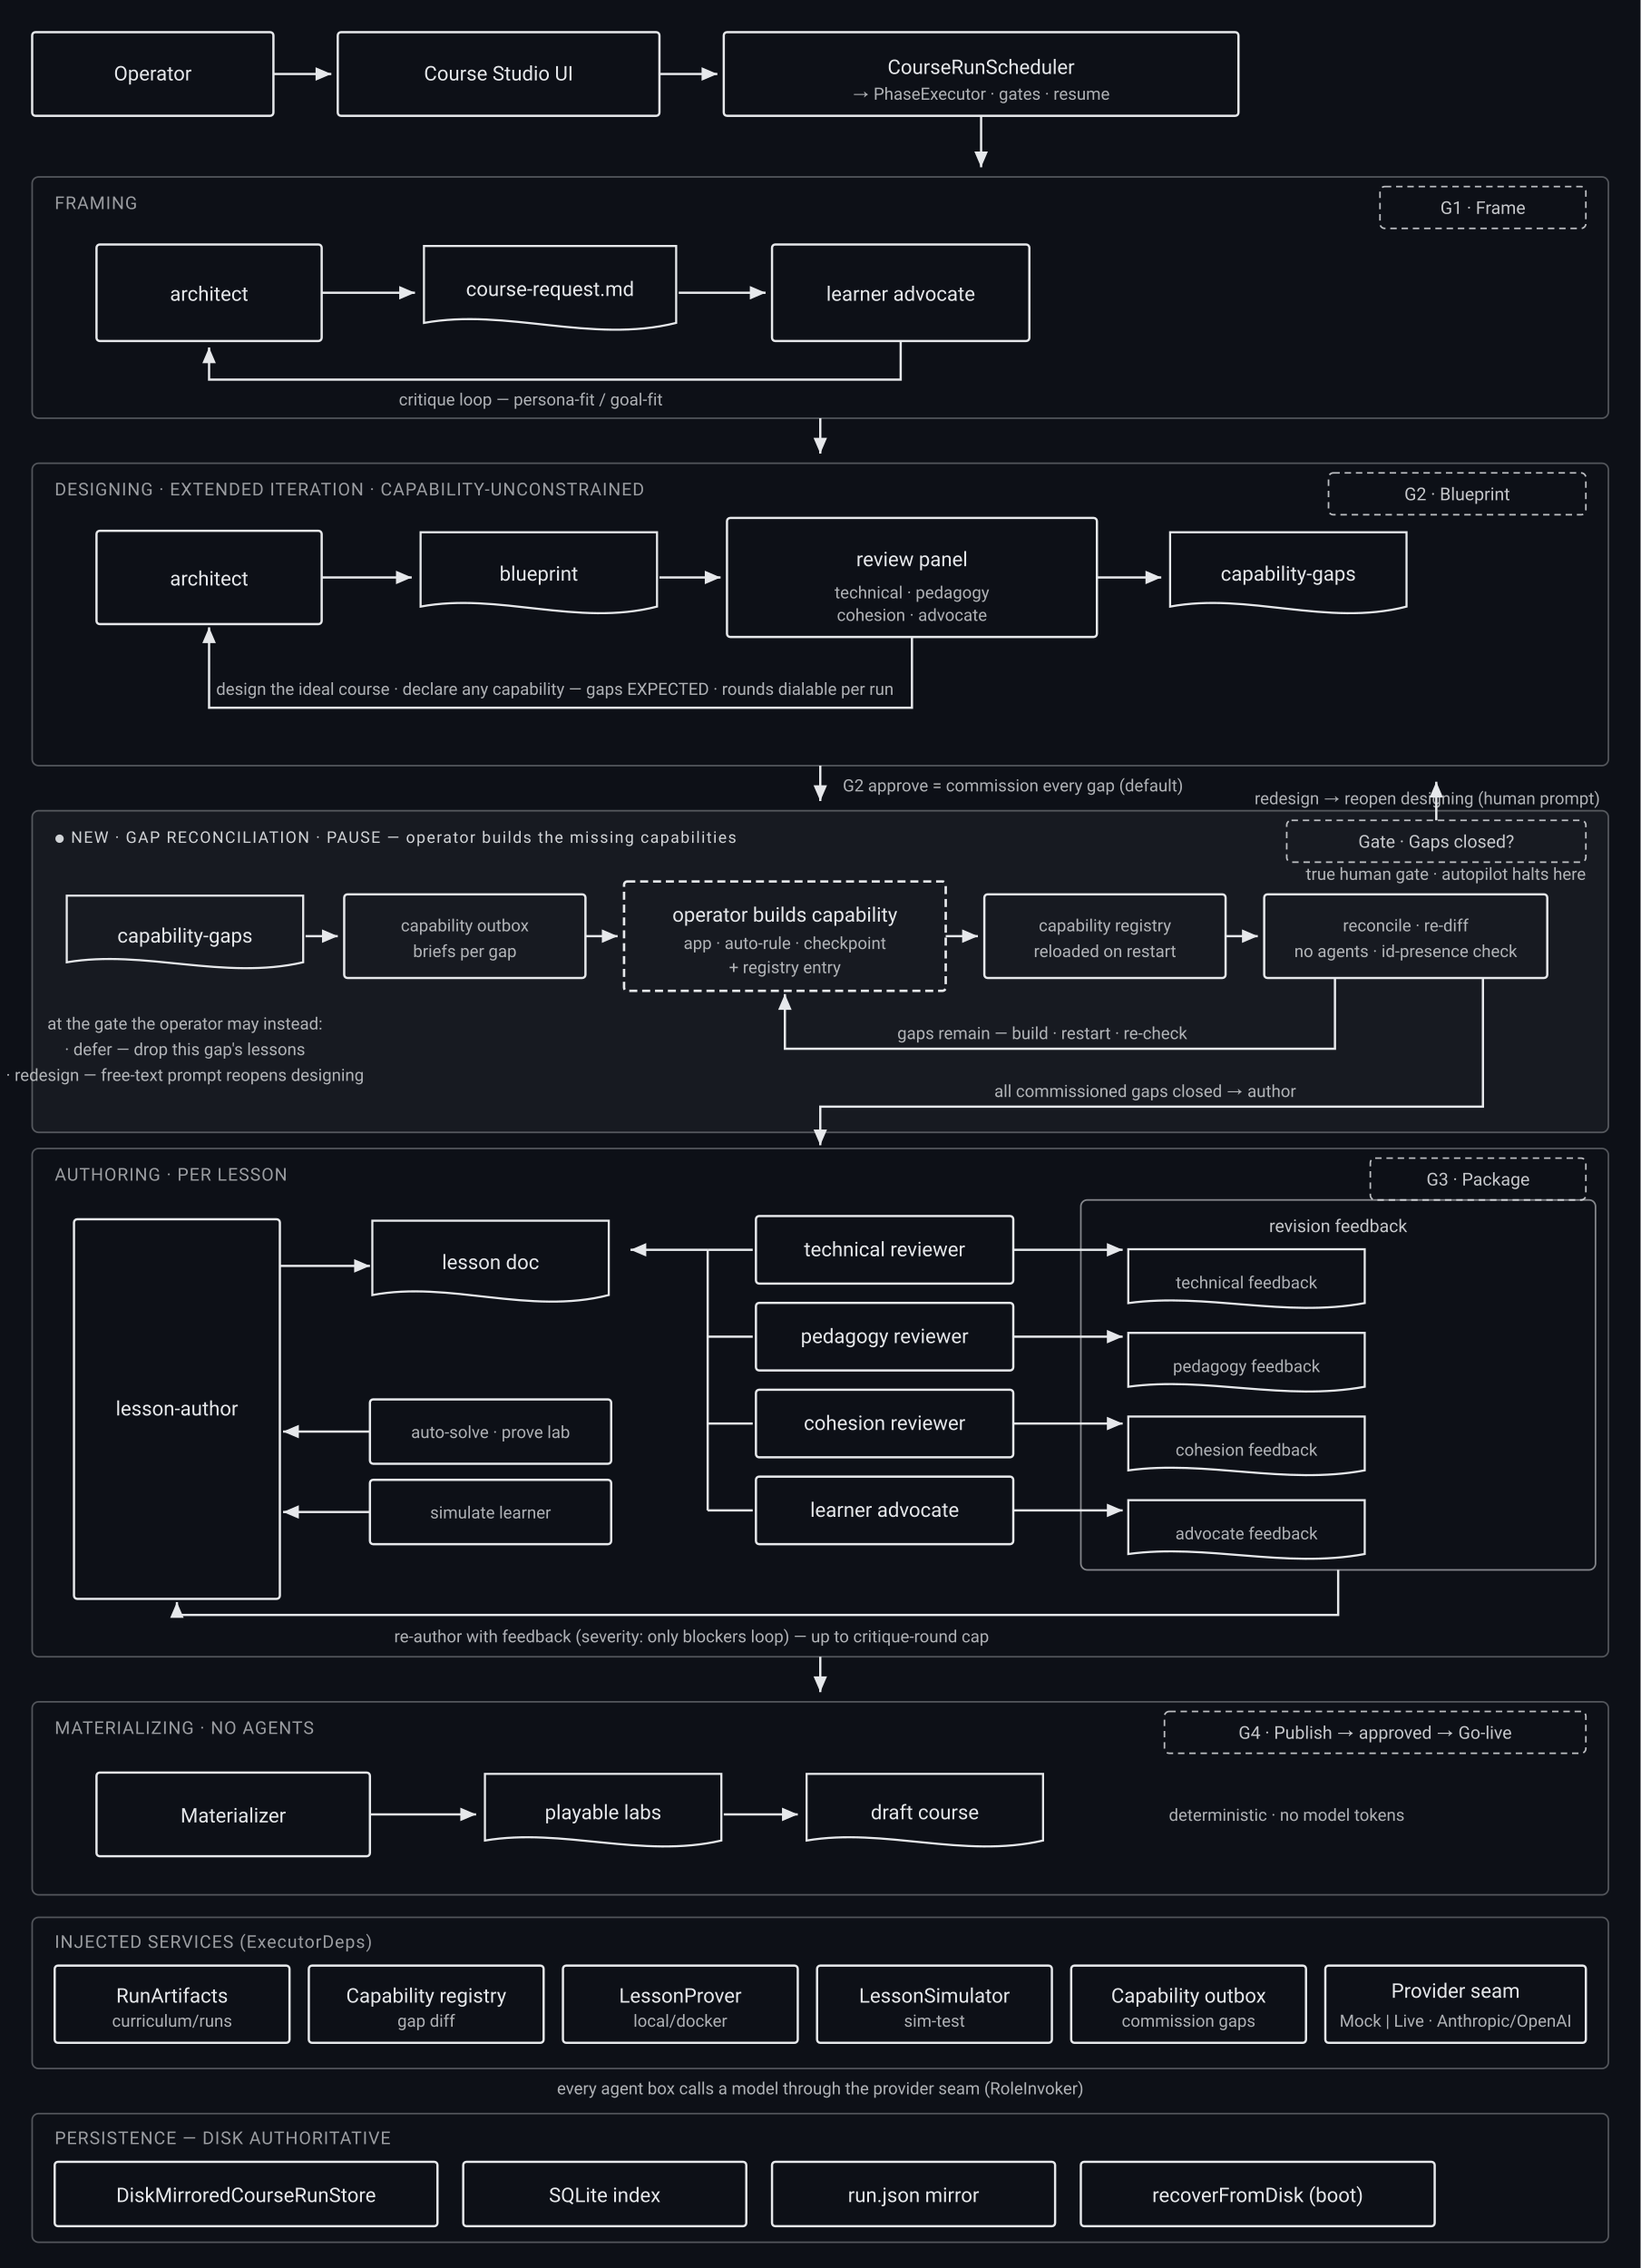
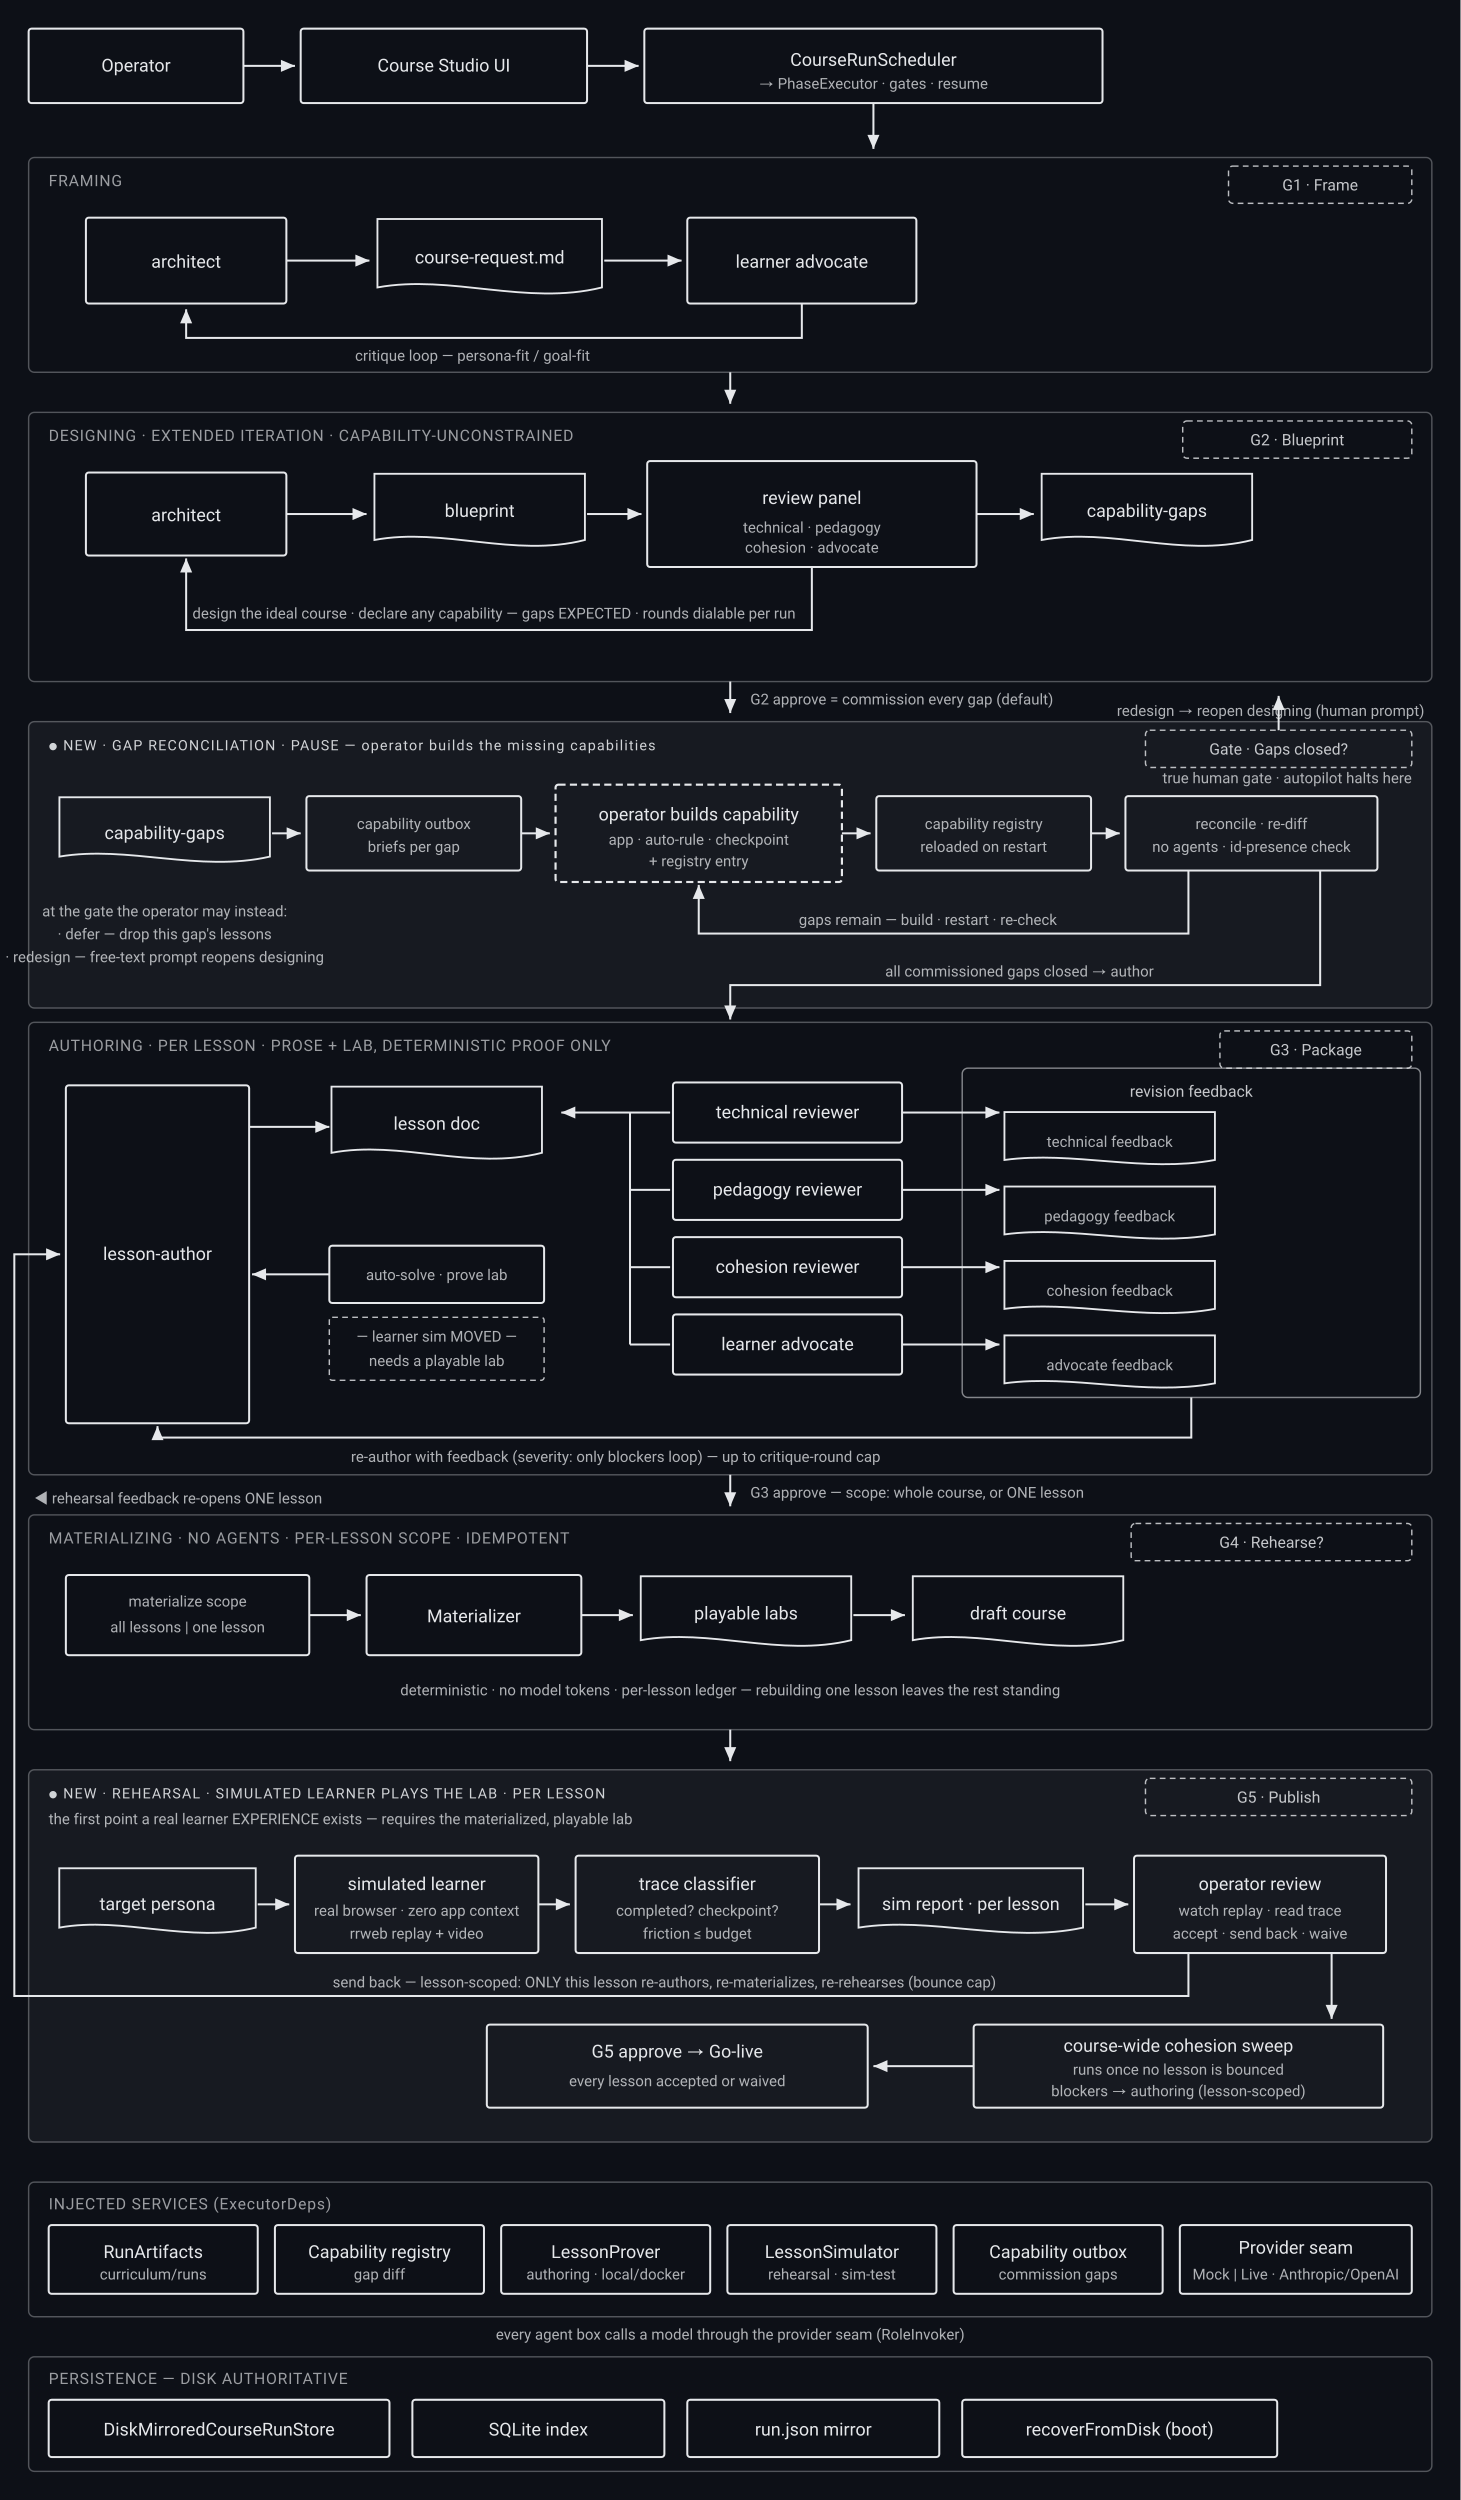
- <svg xmlns="http://www.w3.org/2000/svg" viewBox="0 0 1020 1410" role="img" font-family="ui-sans-serif, system-ui, -apple-system, 'Segoe UI', Roboto, Helvetica, Arial, sans-serif">
+ <svg xmlns="http://www.w3.org/2000/svg" viewBox="0 0 1020 1746" role="img" font-family="ui-sans-serif, system-ui, -apple-system, 'Segoe UI', Roboto, Helvetica, Arial, sans-serif">
  <defs>
    <marker id="a" markerWidth="9" markerHeight="9" refX="7" refY="3" orient="auto">
      <path d="M0 0 L7 3 L0 6 Z" fill="#e6e8eb" />
    </marker>
    <symbol id="doc" viewBox="0 0 100 64" preserveAspectRatio="none">
      <path d="M1 1 H99 V52 C66 66 33 42 1 52 Z" fill="none" stroke="#e6e8eb" stroke-width="1.3" vector-effect="non-scaling-stroke" />
    </symbol>
  </defs>
  <style>
    .b{fill:none;stroke:#e6e8eb;stroke-width:1.4}
    .panel{fill:none;stroke:#e6e8eb;stroke-width:1;opacity:.32}
    .grp{fill:none;stroke:#e6e8eb;stroke-width:1;opacity:.55}
    .gate{fill:none;stroke:#e6e8eb;stroke-width:1;stroke-dasharray:4 3;opacity:.8}
    .human{fill:none;stroke:#e6e8eb;stroke-width:1.5;stroke-dasharray:5 3}
    .ln{fill:none;stroke:#e6e8eb;stroke-width:1.4}
    .newband{fill:#e6e8eb;opacity:.05}
    text{fill:#e6e8eb;font-size:12.5px}
    .lbl{font-size:11px;letter-spacing:.05em;opacity:.65}
    .sm{font-size:10.5px;opacity:.75}
    .ttl{font-size:11px;opacity:.85}
    .new{font-size:10px;letter-spacing:.08em;opacity:.9}
  </style>
-   <rect x="0" y="0" width="1020" height="1410" fill="#0d1017" />
+   <rect x="0" y="0" width="1020" height="1746" fill="#0d1017" />
  <g text-anchor="middle">
    <rect class="b" x="20" y="20" width="150" height="52" rx="2" />
    <text x="95" y="50">Operator</text>
    <rect class="b" x="210" y="20" width="200" height="52" rx="2" />
    <text x="310" y="50">Course Studio UI</text>
    <rect class="b" x="450" y="20" width="320" height="52" rx="2" />
    <text x="610" y="46">CourseRunScheduler</text>
    <text x="610" y="62" class="sm">→ PhaseExecutor · gates · resume</text>
    <path class="ln" d="M170 46 H206" marker-end="url(#a)" />
    <path class="ln" d="M410 46 H446" marker-end="url(#a)" />
    <path class="ln" d="M610 72 V104" marker-end="url(#a)" />
  </g>
  <rect class="panel" x="20" y="110" width="980" height="150" rx="4" />
  <text x="34" y="130" class="lbl">FRAMING</text>
  <rect class="gate" x="858" y="116" width="128" height="26" rx="3" />
  <text x="922" y="133" text-anchor="middle" class="ttl">G1 · Frame</text>
  <g text-anchor="middle">
    <rect class="b" x="60" y="152" width="140" height="60" rx="2" />
    <text x="130" y="187">architect</text>
    <use href="#doc" x="262" y="152" width="160" height="60" />
    <text x="342" y="184">course-request.md</text>
    <rect class="b" x="480" y="152" width="160" height="60" rx="2" />
    <text x="560" y="187">learner advocate</text>
    <path class="ln" d="M200 182 H258" marker-end="url(#a)" />
    <path class="ln" d="M422 182 H476" marker-end="url(#a)" />
    <path class="ln" d="M560 212 V236 H130 V216" marker-end="url(#a)" />
    <text x="330" y="252" class="sm">critique loop — persona-fit / goal-fit</text>
  </g>
  <path class="ln" d="M510 260 V282" marker-end="url(#a)" />
  <rect class="panel" x="20" y="288" width="980" height="188" rx="4" />
  <text x="34" y="308" class="lbl">DESIGNING · EXTENDED ITERATION · CAPABILITY-UNCONSTRAINED</text>
  <rect class="gate" x="826" y="294" width="160" height="26" rx="3" />
  <text x="906" y="311" text-anchor="middle" class="ttl">G2 · Blueprint</text>
  <g text-anchor="middle">
    <rect class="b" x="60" y="330" width="140" height="58" rx="2" />
    <text x="130" y="364">architect</text>
    <use href="#doc" x="260" y="330" width="150" height="58" />
    <text x="335" y="361">blueprint</text>
    <rect class="b" x="452" y="322" width="230" height="74" rx="2" />
    <text x="567" y="352">review panel</text>
    <text x="567" y="372" class="sm">technical · pedagogy</text>
    <text x="567" y="386" class="sm">cohesion · advocate</text>
    <use href="#doc" x="726" y="330" width="150" height="58" />
    <text x="801" y="361">capability-gaps</text>
    <path class="ln" d="M200 359 H256" marker-end="url(#a)" />
    <path class="ln" d="M410 359 H448" marker-end="url(#a)" />
    <path class="ln" d="M682 359 H722" marker-end="url(#a)" />
    <path class="ln" d="M567 396 V440 H130 V390" marker-end="url(#a)" />
    <text x="345" y="432" class="sm">design the ideal course · declare any capability — gaps EXPECTED · rounds dialable per run</text>
  </g>
  <path class="ln" d="M510 476 V498" marker-end="url(#a)" />
  <text x="524" y="492" class="sm">G2 approve = commission every gap (default)</text>
  <rect class="newband" x="20" y="504" width="980" height="200" rx="4" />
  <rect class="panel" x="20" y="504" width="980" height="200" rx="4" />
  <text x="34" y="524" class="new">● NEW · GAP RECONCILIATION · PAUSE — operator builds the missing capabilities</text>
  <rect class="gate" x="800" y="510" width="186" height="26" rx="3" />
  <text x="893" y="527" text-anchor="middle" class="ttl">Gate · Gaps closed?</text>
  <text x="986" y="527" text-anchor="end" class="sm" transform="translate(0,20)">true human gate · autopilot halts here</text>
  <g text-anchor="middle">
    <use href="#doc" x="40" y="556" width="150" height="52" />
    <text x="115" y="586">capability-gaps</text>
    <rect class="b" x="214" y="556" width="150" height="52" rx="2" />
    <text x="289" y="579" class="sm">capability outbox</text>
    <text x="289" y="595" class="sm">briefs per gap</text>
    <rect class="human" x="388" y="548" width="200" height="68" rx="2" />
    <text x="488" y="573">operator builds capability</text>
    <text x="488" y="590" class="sm">app · auto-rule · checkpoint</text>
    <text x="488" y="605" class="sm">+ registry entry</text>
    <rect class="b" x="612" y="556" width="150" height="52" rx="2" />
    <text x="687" y="579" class="sm">capability registry</text>
    <text x="687" y="595" class="sm">reloaded on restart</text>
    <rect class="b" x="786" y="556" width="176" height="52" rx="2" />
    <text x="874" y="579" class="sm">reconcile · re-diff</text>
    <text x="874" y="595" class="sm">no agents · id-presence check</text>
    <path class="ln" d="M190 582 H210" marker-end="url(#a)" />
    <path class="ln" d="M364 582 H384" marker-end="url(#a)" />
    <path class="ln" d="M588 582 H608" marker-end="url(#a)" />
    <path class="ln" d="M762 582 H782" marker-end="url(#a)" />
    <path class="ln" d="M830 608 V652 H488 V618" marker-end="url(#a)" />
    <text x="648" y="646" class="sm">gaps remain — build · restart · re-check</text>
    <path class="ln" d="M922 608 V688 H510 V712" marker-end="url(#a)" />
    <text x="712" y="682" class="sm">all commissioned gaps closed → author</text>
    <text x="115" y="640" class="sm">at the gate the operator may instead:</text>
    <text x="115" y="656" class="sm">· defer — drop this gap's lessons</text>
    <text x="115" y="672" class="sm">· redesign — free-text prompt reopens designing</text>
  </g>
  <path class="ln" d="M893 510 V486" marker-end="url(#a)" />
  <text x="780" y="500" class="sm">redesign → reopen designing (human prompt)</text>
  <rect class="panel" x="20" y="714" width="980" height="316" rx="4" />
-   <text x="34" y="734" class="lbl">AUTHORING · PER LESSON</text>
+   <text x="34" y="734" class="lbl">AUTHORING · PER LESSON · PROSE + LAB, DETERMINISTIC PROOF ONLY</text>
  <rect class="gate" x="852" y="720" width="134" height="26" rx="3" />
  <text x="919" y="737" text-anchor="middle" class="ttl">G3 · Package</text>
  <g text-anchor="middle">
    <rect class="b" x="46" y="758" width="128" height="236" rx="2" />
    <text x="110" y="880">lesson-author</text>
    <use href="#doc" x="230" y="758" width="150" height="58" />
    <text x="305" y="789">lesson doc</text>
    <rect class="b" x="470" y="756" width="160" height="42" rx="2" />
    <text x="550" y="781">technical reviewer</text>
    <rect class="b" x="470" y="810" width="160" height="42" rx="2" />
    <text x="550" y="835">pedagogy reviewer</text>
    <rect class="b" x="470" y="864" width="160" height="42" rx="2" />
    <text x="550" y="889">cohesion reviewer</text>
    <rect class="b" x="470" y="918" width="160" height="42" rx="2" />
    <text x="550" y="943">learner advocate</text>
    <rect class="grp" x="672" y="746" width="320" height="230" rx="4" />
    <text x="832" y="766" class="ttl">revision feedback</text>
    <use href="#doc" x="700" y="776" width="150" height="42" />
    <text x="775" y="801" class="sm">technical feedback</text>
    <use href="#doc" x="700" y="828" width="150" height="42" />
    <text x="775" y="853" class="sm">pedagogy feedback</text>
    <use href="#doc" x="700" y="880" width="150" height="42" />
    <text x="775" y="905" class="sm">cohesion feedback</text>
    <use href="#doc" x="700" y="932" width="150" height="42" />
    <text x="775" y="957" class="sm">advocate feedback</text>
  </g>
  <path class="ln" d="M174 787 H230" marker-end="url(#a)" />
  <path class="ln" d="M440 777 H392" marker-end="url(#a)" />
  <path class="ln" d="M440 777 V939" />
  <path class="ln" d="M440 777 H468" />
  <path class="ln" d="M440 831 H468" />
  <path class="ln" d="M440 885 H468" />
  <path class="ln" d="M440 939 H468" />
  <path class="ln" d="M630 777 H698" marker-end="url(#a)" />
  <path class="ln" d="M630 831 H698" marker-end="url(#a)" />
  <path class="ln" d="M630 885 H698" marker-end="url(#a)" />
  <path class="ln" d="M630 939 H698" marker-end="url(#a)" />
  <path class="ln" d="M832 976 V1004 H110 V996" marker-end="url(#a)" />
  <text x="430" y="1021" class="sm" text-anchor="middle">re-author with feedback (severity: only blockers loop) — up to critique-round cap</text>
  <g text-anchor="middle">
    <rect class="b" x="230" y="870" width="150" height="40" rx="2" />
    <text x="305" y="894" class="sm">auto-solve · prove lab</text>
-     <rect class="b" x="230" y="920" width="150" height="40" rx="2" />
-     <text x="305" y="944" class="sm">simulate learner</text>
+     <rect class="gate" x="230" y="920" width="150" height="44" rx="2" />
+     <text x="305" y="937" class="sm">— learner sim MOVED —</text>
+     <text x="305" y="954" class="sm">needs a playable lab</text>
    <path class="ln" d="M230 890 H176" marker-end="url(#a)" />
-     <path class="ln" d="M230 940 H176" marker-end="url(#a)" />
  </g>
  <path class="ln" d="M510 1030 V1052" marker-end="url(#a)" />
-   <rect class="panel" x="20" y="1058" width="980" height="120" rx="4" />
-   <text x="34" y="1078" class="lbl">MATERIALIZING · NO AGENTS</text>
-   <rect class="gate" x="724" y="1064" width="262" height="26" rx="3" />
-   <text x="855" y="1081" text-anchor="middle" class="ttl">G4 · Publish → approved → Go-live</text>
-   <g text-anchor="middle">
-     <rect class="b" x="60" y="1102" width="170" height="52" rx="2" />
-     <text x="145" y="1133">Materializer</text>
-     <use href="#doc" x="300" y="1102" width="150" height="52" />
-     <text x="375" y="1131">playable labs</text>
-     <use href="#doc" x="500" y="1102" width="150" height="52" />
-     <text x="575" y="1131">draft course</text>
-     <path class="ln" d="M230 1128 H296" marker-end="url(#a)" />
-     <path class="ln" d="M450 1128 H496" marker-end="url(#a)" />
-     <text x="800" y="1132" class="sm" text-anchor="middle">deterministic · no model tokens</text>
-   </g>
-   <rect class="panel" x="20" y="1192" width="980" height="94" rx="4" />
-   <text x="34" y="1211" class="lbl">INJECTED SERVICES (ExecutorDeps)</text>
-   <g text-anchor="middle">
-     <rect class="b" x="34" y="1222" width="146" height="48" rx="2" />
-     <text x="107" y="1245">RunArtifacts</text>
-     <text x="107" y="1260" class="sm">curriculum/runs</text>
-     <rect class="b" x="192" y="1222" width="146" height="48" rx="2" />
-     <text x="265" y="1245">Capability registry</text>
-     <text x="265" y="1260" class="sm">gap diff</text>
-     <rect class="b" x="350" y="1222" width="146" height="48" rx="2" />
-     <text x="423" y="1245">LessonProver</text>
-     <text x="423" y="1260" class="sm">local/docker</text>
-     <rect class="b" x="508" y="1222" width="146" height="48" rx="2" />
-     <text x="581" y="1245">LessonSimulator</text>
-     <text x="581" y="1260" class="sm">sim-test</text>
-     <rect class="b" x="666" y="1222" width="146" height="48" rx="2" />
-     <text x="739" y="1245">Capability outbox</text>
-     <text x="739" y="1260" class="sm">commission gaps</text>
-     <rect class="b" x="824" y="1222" width="162" height="48" rx="2" />
-     <text x="905" y="1242">Provider seam</text>
-     <text x="905" y="1260" class="sm">Mock | Live · Anthropic/OpenAI</text>
-   </g>
-   <text x="510" y="1302" text-anchor="middle" class="sm">every agent box calls a model through the provider seam (RoleInvoker)</text>
-   <rect class="panel" x="20" y="1314" width="980" height="80" rx="4" />
-   <text x="34" y="1333" class="lbl">PERSISTENCE — DISK AUTHORITATIVE</text>
-   <g text-anchor="middle">
-     <rect class="b" x="34" y="1344" width="238" height="40" rx="2" />
-     <text x="153" y="1369">DiskMirroredCourseRunStore</text>
-     <rect class="b" x="288" y="1344" width="176" height="40" rx="2" />
-     <text x="376" y="1369">SQLite index</text>
-     <rect class="b" x="480" y="1344" width="176" height="40" rx="2" />
-     <text x="568" y="1369">run.json mirror</text>
-     <rect class="b" x="672" y="1344" width="220" height="40" rx="2" />
-     <text x="782" y="1369">recoverFromDisk (boot)</text>
+   <text x="524" y="1046" class="sm">G3 approve — scope: whole course, or ONE lesson</text>
+   <rect class="panel" x="20" y="1058" width="980" height="150" rx="4" />
+   <text x="34" y="1078" class="lbl">MATERIALIZING · NO AGENTS · PER-LESSON SCOPE · IDEMPOTENT</text>
+   <rect class="gate" x="790" y="1064" width="196" height="26" rx="3" />
+   <text x="888" y="1081" text-anchor="middle" class="ttl">G4 · Rehearse?</text>
+   <g text-anchor="middle">
+     <rect class="b" x="46" y="1100" width="170" height="56" rx="2" />
+     <text x="131" y="1122" class="sm">materialize scope</text>
+     <text x="131" y="1140" class="sm">all lessons | one lesson</text>
+     <rect class="b" x="256" y="1100" width="150" height="56" rx="2" />
+     <text x="331" y="1133">Materializer</text>
+     <use href="#doc" x="446" y="1100" width="150" height="56" />
+     <text x="521" y="1131">playable labs</text>
+     <use href="#doc" x="636" y="1100" width="150" height="56" />
+     <text x="711" y="1131">draft course</text>
+     <path class="ln" d="M216 1128 H252" marker-end="url(#a)" />
+     <path class="ln" d="M406 1128 H442" marker-end="url(#a)" />
+     <path class="ln" d="M596 1128 H632" marker-end="url(#a)" />
+     <text x="510" y="1184" class="sm">deterministic · no model tokens · per-lesson ledger — rebuilding one lesson leaves the rest standing</text>
+   </g>
+   <path class="ln" d="M510 1208 V1230" marker-end="url(#a)" />
+   <rect class="newband" x="20" y="1236" width="980" height="260" rx="4" />
+   <rect class="panel" x="20" y="1236" width="980" height="260" rx="4" />
+   <text x="34" y="1256" class="new">● NEW · REHEARSAL · SIMULATED LEARNER PLAYS THE LAB · PER LESSON</text>
+   <text x="34" y="1274" class="sm">the first point a real learner EXPERIENCE exists — requires the materialized, playable lab</text>
+   <rect class="gate" x="800" y="1242" width="186" height="26" rx="3" />
+   <text x="893" y="1259" text-anchor="middle" class="ttl">G5 · Publish</text>
+   <g text-anchor="middle">
+     <use href="#doc" x="40" y="1304" width="140" height="52" />
+     <text x="110" y="1334">target persona</text>
+     <rect class="b" x="206" y="1296" width="170" height="68" rx="2" />
+     <text x="291" y="1320">simulated learner</text>
+     <text x="291" y="1338" class="sm">real browser · zero app context</text>
+     <text x="291" y="1354" class="sm">rrweb replay + video</text>
+     <rect class="b" x="402" y="1296" width="170" height="68" rx="2" />
+     <text x="487" y="1320">trace classifier</text>
+     <text x="487" y="1338" class="sm">completed? checkpoint?</text>
+     <text x="487" y="1354" class="sm">friction ≤ budget</text>
+     <use href="#doc" x="598" y="1304" width="160" height="52" />
+     <text x="678" y="1334">sim report · per lesson</text>
+     <rect class="b" x="792" y="1296" width="176" height="68" rx="2" />
+     <text x="880" y="1320">operator review</text>
+     <text x="880" y="1338" class="sm">watch replay · read trace</text>
+     <text x="880" y="1354" class="sm">accept · send back · waive</text>
+     <path class="ln" d="M180 1330 H202" marker-end="url(#a)" />
+     <path class="ln" d="M376 1330 H398" marker-end="url(#a)" />
+     <path class="ln" d="M572 1330 H594" marker-end="url(#a)" />
+     <path class="ln" d="M758 1330 H788" marker-end="url(#a)" />
+     <path class="ln" d="M830 1364 V1394 H10 V876 H42" marker-end="url(#a)" />
+     <text x="464" y="1388" class="sm">send back — lesson-scoped: ONLY this lesson re-authors, re-materializes, re-rehearses (bounce cap)</text>
+     <rect class="b" x="680" y="1414" width="286" height="58" rx="2" />
+     <text x="823" y="1433">course-wide cohesion sweep</text>
+     <text x="823" y="1449" class="sm">runs once no lesson is bounced</text>
+     <text x="823" y="1464" class="sm">blockers → authoring (lesson-scoped)</text>
+     <rect class="b" x="340" y="1414" width="266" height="58" rx="2" />
+     <text x="473" y="1437">G5 approve → Go-live</text>
+     <text x="473" y="1457" class="sm">every lesson accepted or waived</text>
+     <path class="ln" d="M930 1364 V1410" marker-end="url(#a)" />
+     <path class="ln" d="M680 1443 H610" marker-end="url(#a)" />
+   </g>
+   <text x="24" y="1050" class="sm">◀ rehearsal feedback re-opens ONE lesson</text>
+   <rect class="panel" x="20" y="1524" width="980" height="94" rx="4" />
+   <text x="34" y="1543" class="lbl">INJECTED SERVICES (ExecutorDeps)</text>
+   <g text-anchor="middle">
+     <rect class="b" x="34" y="1554" width="146" height="48" rx="2" />
+     <text x="107" y="1577">RunArtifacts</text>
+     <text x="107" y="1592" class="sm">curriculum/runs</text>
+     <rect class="b" x="192" y="1554" width="146" height="48" rx="2" />
+     <text x="265" y="1577">Capability registry</text>
+     <text x="265" y="1592" class="sm">gap diff</text>
+     <rect class="b" x="350" y="1554" width="146" height="48" rx="2" />
+     <text x="423" y="1577">LessonProver</text>
+     <text x="423" y="1592" class="sm">authoring · local/docker</text>
+     <rect class="b" x="508" y="1554" width="146" height="48" rx="2" />
+     <text x="581" y="1577">LessonSimulator</text>
+     <text x="581" y="1592" class="sm">rehearsal · sim-test</text>
+     <rect class="b" x="666" y="1554" width="146" height="48" rx="2" />
+     <text x="739" y="1577">Capability outbox</text>
+     <text x="739" y="1592" class="sm">commission gaps</text>
+     <rect class="b" x="824" y="1554" width="162" height="48" rx="2" />
+     <text x="905" y="1574">Provider seam</text>
+     <text x="905" y="1592" class="sm">Mock | Live · Anthropic/OpenAI</text>
+   </g>
+   <text x="510" y="1634" text-anchor="middle" class="sm">every agent box calls a model through the provider seam (RoleInvoker)</text>
+   <rect class="panel" x="20" y="1646" width="980" height="80" rx="4" />
+   <text x="34" y="1665" class="lbl">PERSISTENCE — DISK AUTHORITATIVE</text>
+   <g text-anchor="middle">
+     <rect class="b" x="34" y="1676" width="238" height="40" rx="2" />
+     <text x="153" y="1701">DiskMirroredCourseRunStore</text>
+     <rect class="b" x="288" y="1676" width="176" height="40" rx="2" />
+     <text x="376" y="1701">SQLite index</text>
+     <rect class="b" x="480" y="1676" width="176" height="40" rx="2" />
+     <text x="568" y="1701">run.json mirror</text>
+     <rect class="b" x="672" y="1676" width="220" height="40" rx="2" />
+     <text x="782" y="1701">recoverFromDisk (boot)</text>
  </g>
</svg>
